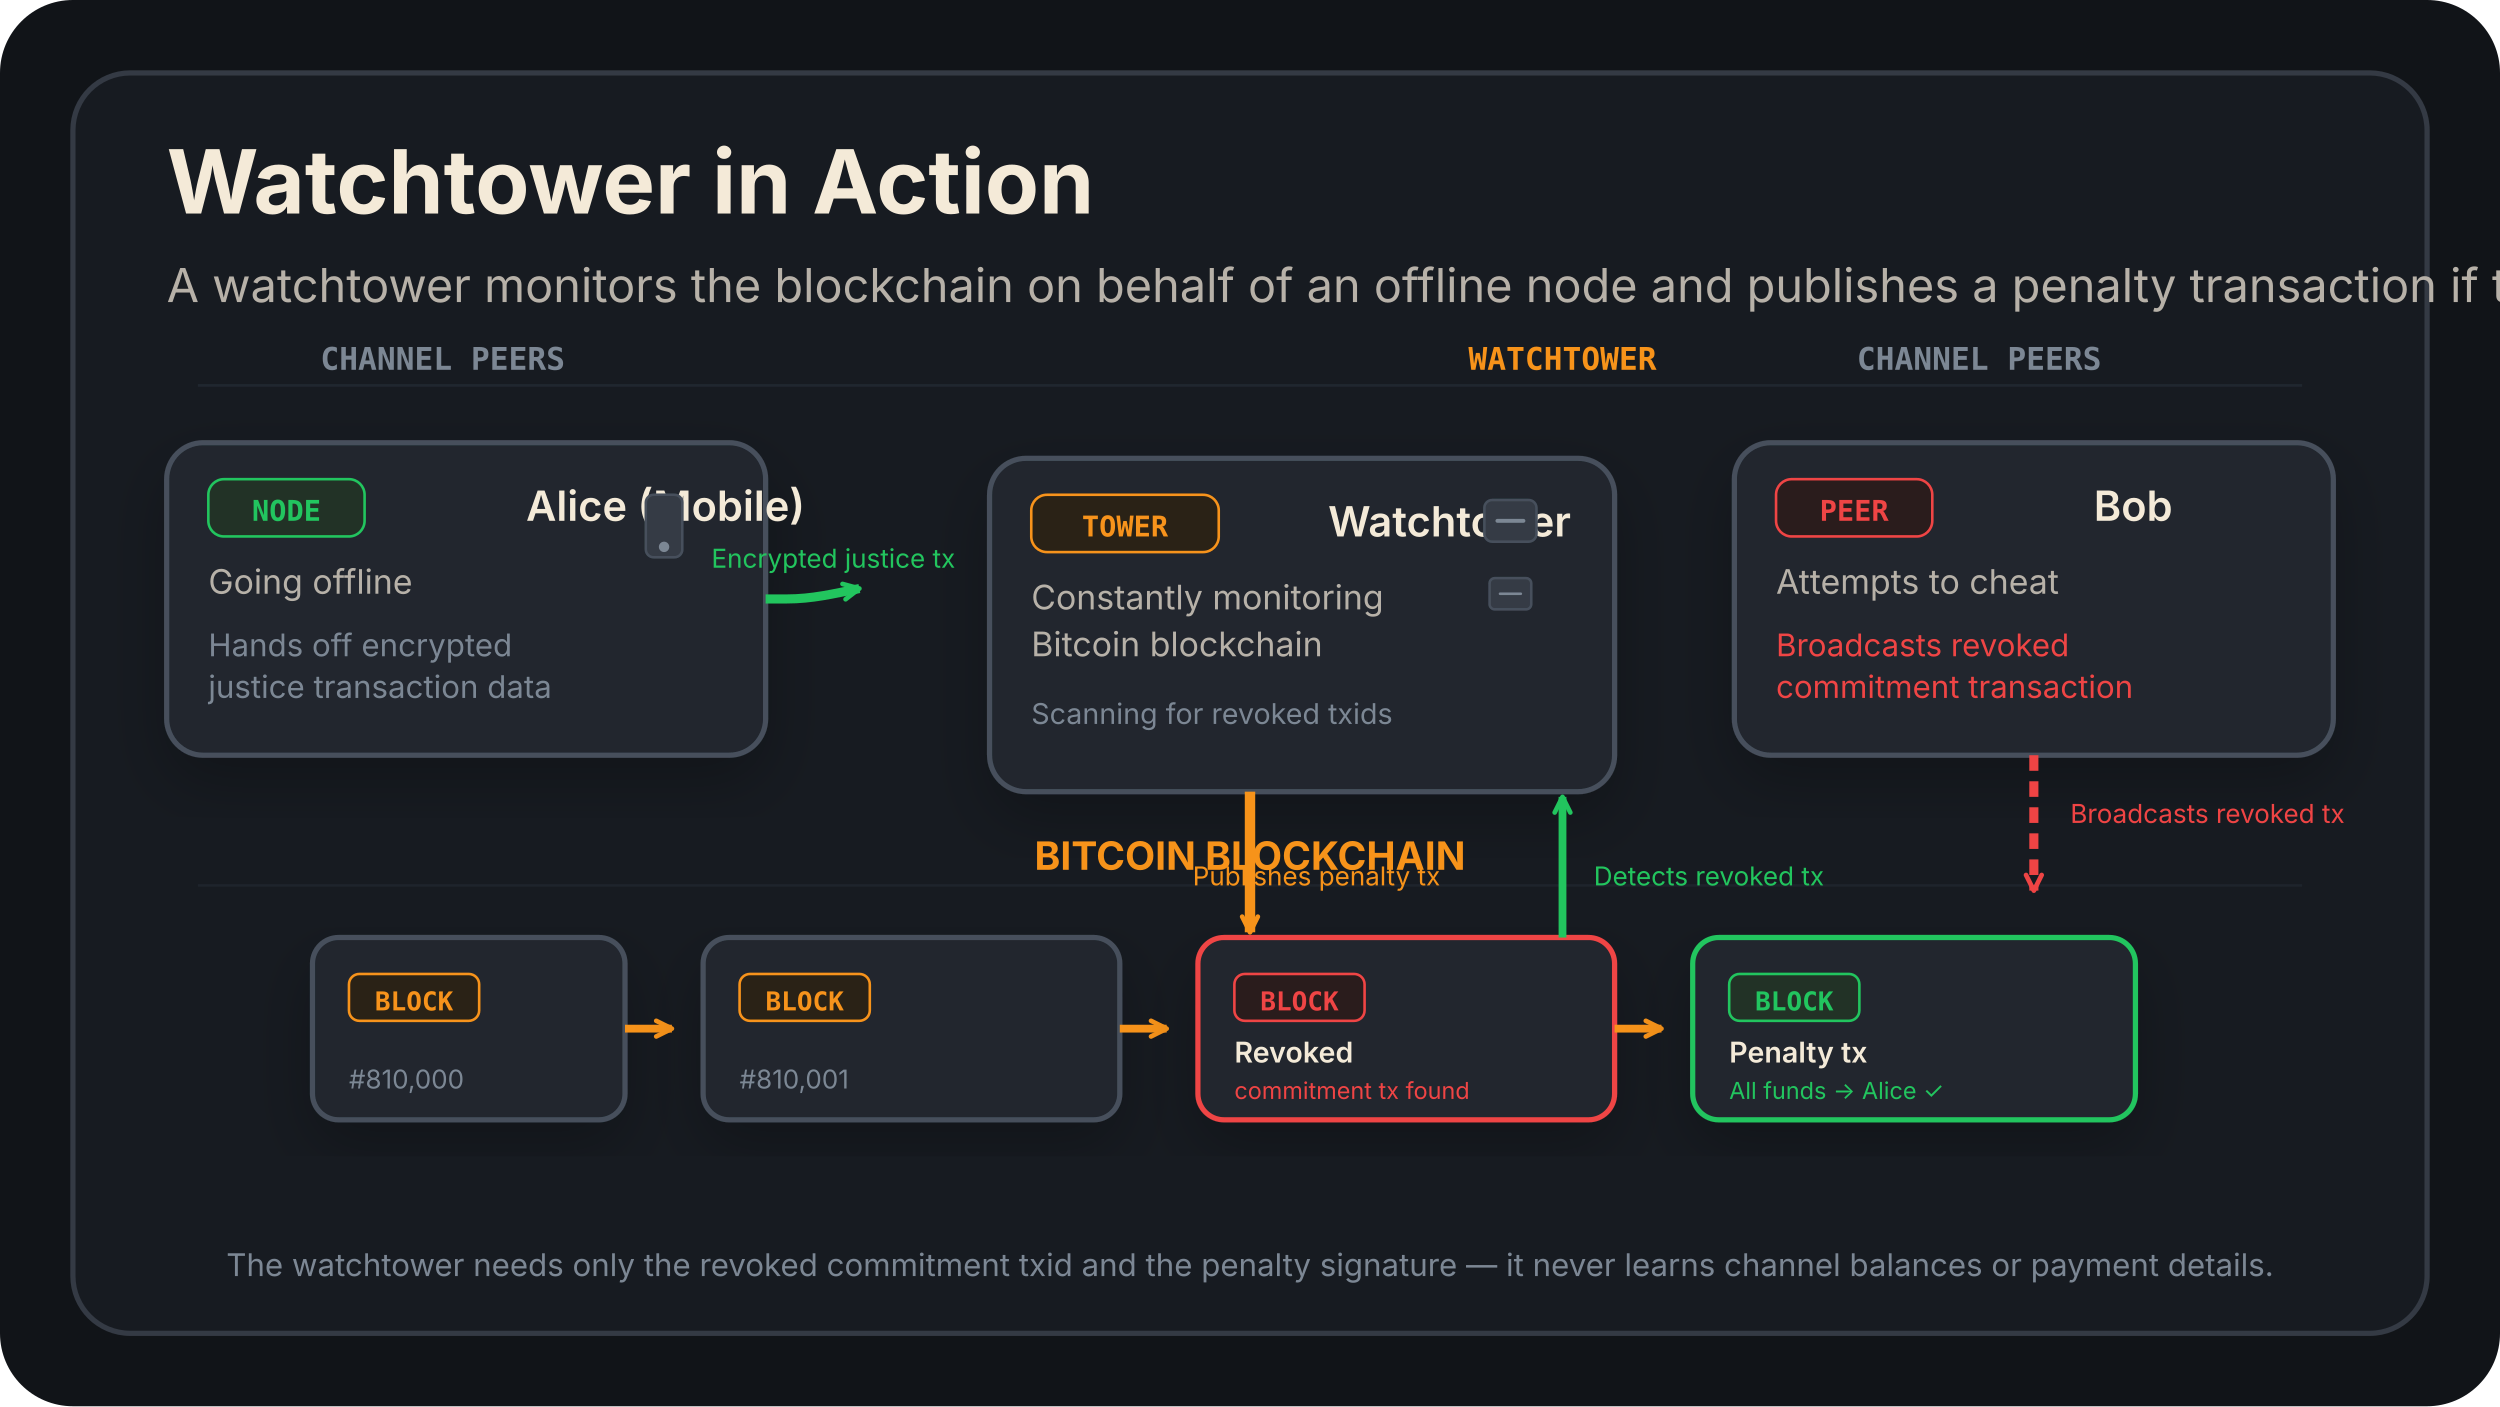
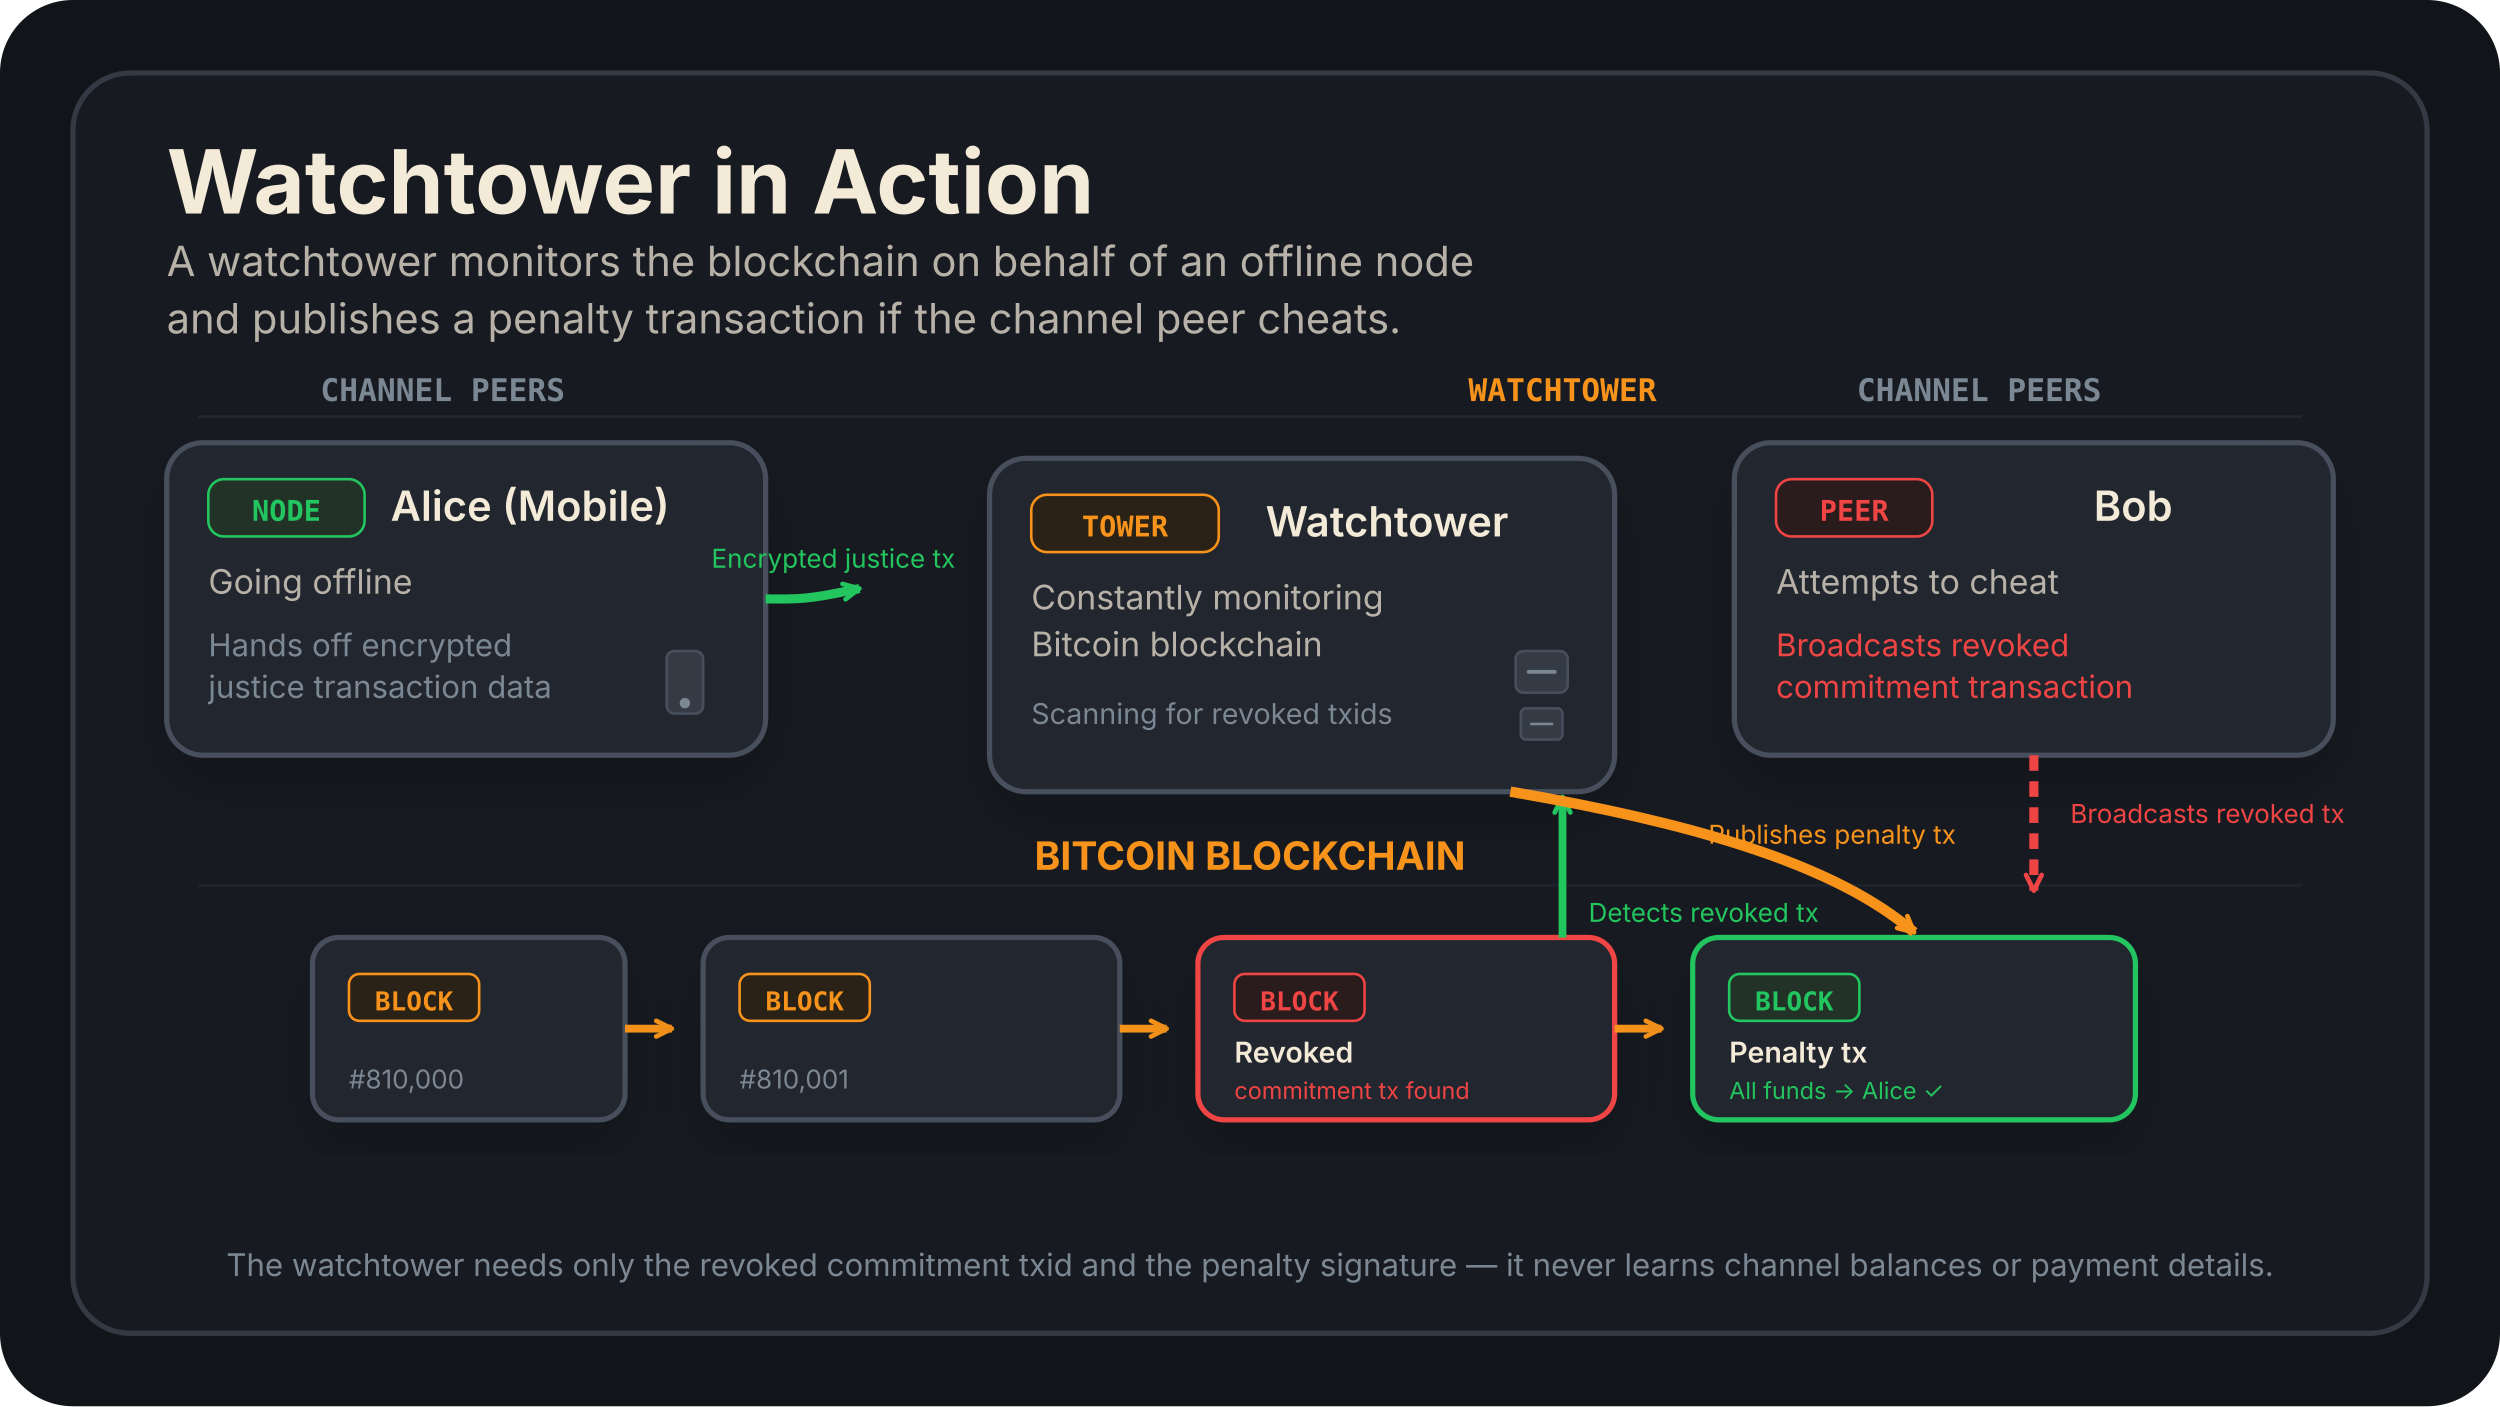
<svg xmlns="http://www.w3.org/2000/svg" width="960" height="540" viewBox="0 0 960 540" fill="none" role="img" aria-labelledby="title desc">
  <defs>
    <marker id="arrow-orange" markerWidth="10" markerHeight="10" refX="8" refY="5" orient="auto" markerUnits="userSpaceOnUse">
      <path d="M2 2L8 5L2 8" fill="none" stroke="#F7931A" stroke-width="1.8" stroke-linecap="round" stroke-linejoin="round" />
    </marker>
    <marker id="arrow-muted" markerWidth="10" markerHeight="10" refX="8" refY="5" orient="auto" markerUnits="userSpaceOnUse">
      <path d="M2 2L8 5L2 8" fill="none" stroke="#7C8794" stroke-width="1.8" stroke-linecap="round" stroke-linejoin="round" />
    </marker>
    <marker id="arrow-green" markerWidth="10" markerHeight="10" refX="8" refY="5" orient="auto" markerUnits="userSpaceOnUse">
      <path d="M2 2L8 5L2 8" fill="none" stroke="#22C55E" stroke-width="1.8" stroke-linecap="round" stroke-linejoin="round" />
    </marker>
    <marker id="arrow-red" markerWidth="10" markerHeight="10" refX="8" refY="5" orient="auto" markerUnits="userSpaceOnUse">
      <path d="M2 2L8 5L2 8" fill="none" stroke="#EF4444" stroke-width="1.8" stroke-linecap="round" stroke-linejoin="round" />
    </marker>
    <marker id="arrow-green-solid" markerWidth="10" markerHeight="10" refX="8" refY="5" orient="auto" markerUnits="userSpaceOnUse">
      <path d="M2 2L8 5L2 8" fill="none" stroke="#22C55E" stroke-width="1.8" stroke-linecap="round" stroke-linejoin="round" />
    </marker>
    <filter id="soft" x="-20%" y="-20%" width="140%" height="140%">
      <feDropShadow dx="0" dy="10" stdDeviation="12" flood-color="#000000" flood-opacity="0.24" />
    </filter>
  </defs>
  <rect width="960" height="540" rx="28" fill="#111418" />
  <rect x="28" y="28" width="904" height="484" rx="22" fill="#171B21" stroke="#343A44" stroke-width="2" />
  <text x="64" y="82" fill="#F4EAD8" font-family="Inter, Arial, sans-serif" font-size="34" font-weight="700">Watchtower in Action</text>
-   <text x="64" y="116" fill="#B7B1A8" font-family="Inter, Arial, sans-serif" font-size="18">A watchtower monitors the blockchain on behalf of an offline node and publishes a penalty transaction if the channel peer cheats.</text>
+   <text x="64" y="106" fill="#B7B1A8" font-family="Inter, Arial, sans-serif" font-size="16">A watchtower monitors the blockchain on behalf of an offline node</text>
+   <text x="64" y="128" fill="#B7B1A8" font-family="Inter, Arial, sans-serif" font-size="16">and publishes a penalty transaction if the channel peer cheats.</text>
  <g stroke="#28313B" stroke-width="1" opacity="0.55">
-     <path d="M76 148H884" />
+     <path d="M76 160H884" />
  </g>
-   <text x="170" y="142" text-anchor="middle" fill="#7C8794" font-family="JetBrains Mono, monospace" font-size="12" font-weight="700">CHANNEL PEERS</text>
-   <text x="600" y="142" text-anchor="middle" fill="#F7931A" font-family="JetBrains Mono, monospace" font-size="12" font-weight="700">WATCHTOWER</text>
-   <text x="760" y="142" text-anchor="middle" fill="#7C8794" font-family="JetBrains Mono, monospace" font-size="12" font-weight="700">CHANNEL PEERS</text>
+   <text x="170" y="154" text-anchor="middle" fill="#7C8794" font-family="JetBrains Mono, monospace" font-size="12" font-weight="700">CHANNEL PEERS</text>
+   <text x="600" y="154" text-anchor="middle" fill="#F7931A" font-family="JetBrains Mono, monospace" font-size="12" font-weight="700">WATCHTOWER</text>
+   <text x="760" y="154" text-anchor="middle" fill="#7C8794" font-family="JetBrains Mono, monospace" font-size="12" font-weight="700">CHANNEL PEERS</text>
  <g filter="url(#soft)">
    <rect x="64" y="170" width="230" height="120" rx="14" fill="#20252D" stroke="#46505C" stroke-width="2" />
    <rect x="80" y="184" width="60" height="22" rx="6" fill="#203327" stroke="#22C55E" stroke-width="1" />
    <text x="110" y="200" text-anchor="middle" fill="#22C55E" font-family="JetBrains Mono, monospace" font-size="11" font-weight="700">NODE</text>
-     <text x="202" y="200" fill="#F4EAD8" font-family="Inter, Arial, sans-serif" font-size="16" font-weight="600">Alice (Mobile)</text>
+     <text x="150" y="200" fill="#F4EAD8" font-family="Inter, Arial, sans-serif" font-size="16" font-weight="600">Alice (Mobile)</text>
    <text x="80" y="228" fill="#B7B1A8" font-family="Inter, Arial, sans-serif" font-size="13">Going offline</text>
    <text x="80" y="252" fill="#7C8794" font-family="Inter, Arial, sans-serif" font-size="12">Hands off encrypted</text>
    <text x="80" y="268" fill="#7C8794" font-family="Inter, Arial, sans-serif" font-size="12">justice transaction data</text>
-     <rect x="248" y="190" width="14" height="24" rx="3" fill="#343A44" stroke="#46505C" stroke-width="1" />
-     <circle cx="255" cy="210" r="2" fill="#7C8794" />
+     <rect x="256" y="250" width="14" height="24" rx="3" fill="#343A44" stroke="#46505C" stroke-width="1" />
+     <circle cx="263" cy="270" r="2" fill="#7C8794" />
  </g>
  <g filter="url(#soft)">
    <rect x="666" y="170" width="230" height="120" rx="14" fill="#20252D" stroke="#46505C" stroke-width="2" />
    <rect x="682" y="184" width="60" height="22" rx="6" fill="#2A1B1B" stroke="#EF4444" stroke-width="1" />
    <text x="712" y="200" text-anchor="middle" fill="#EF4444" font-family="JetBrains Mono, monospace" font-size="11" font-weight="700">PEER</text>
    <text x="804" y="200" fill="#F4EAD8" font-family="Inter, Arial, sans-serif" font-size="16" font-weight="600">Bob</text>
    <text x="682" y="228" fill="#B7B1A8" font-family="Inter, Arial, sans-serif" font-size="13">Attempts to cheat</text>
    <text x="682" y="252" fill="#EF4444" font-family="Inter, Arial, sans-serif" font-size="12">Broadcasts revoked</text>
    <text x="682" y="268" fill="#EF4444" font-family="Inter, Arial, sans-serif" font-size="12">commitment transaction</text>
  </g>
  <g filter="url(#soft)">
    <rect x="380" y="176" width="240" height="128" rx="14" fill="#20252D" stroke="#46505C" stroke-width="2" />
    <rect x="396" y="190" width="72" height="22" rx="6" fill="#2A2116" stroke="#F7931A" stroke-width="1" />
    <text x="432" y="206" text-anchor="middle" fill="#F7931A" font-family="JetBrains Mono, monospace" font-size="11" font-weight="700">TOWER</text>
-     <text x="510" y="206" fill="#F4EAD8" font-family="Inter, Arial, sans-serif" font-size="16" font-weight="600">Watchtower</text>
+     <text x="486" y="206" fill="#F4EAD8" font-family="Inter, Arial, sans-serif" font-size="16" font-weight="600">Watchtower</text>
    <text x="396" y="234" fill="#B7B1A8" font-family="Inter, Arial, sans-serif" font-size="13">Constantly monitoring</text>
    <text x="396" y="252" fill="#B7B1A8" font-family="Inter, Arial, sans-serif" font-size="13">Bitcoin blockchain</text>
    <text x="396" y="278" fill="#7C8794" font-family="Inter, Arial, sans-serif" font-size="11">Scanning for revoked txids</text>
-     <rect x="570" y="192" width="20" height="16" rx="3" fill="#343A44" stroke="#46505C" stroke-width="1" />
-     <path d="M575 200H585" stroke="#7C8794" stroke-width="1.5" stroke-linecap="round" />
-     <rect x="572" y="222" width="16" height="12" rx="2" fill="#343A44" stroke="#46505C" stroke-width="1" />
-     <path d="M576 228H584" stroke="#7C8794" stroke-width="1" stroke-linecap="round" />
+     <rect x="582" y="250" width="20" height="16" rx="3" fill="#343A44" stroke="#46505C" stroke-width="1" />
+     <path d="M587 258H597" stroke="#7C8794" stroke-width="1.5" stroke-linecap="round" />
+     <rect x="584" y="272" width="16" height="12" rx="2" fill="#343A44" stroke="#46505C" stroke-width="1" />
+     <path d="M588 278H596" stroke="#7C8794" stroke-width="1" stroke-linecap="round" />
  </g>
  <path d="M294 230L302 230C312 230 320 228 330 226" stroke="#22C55E" stroke-width="3.5" fill="none" marker-end="url(#arrow-green-solid)" />
  <text x="320" y="218" fill="#22C55E" font-family="Inter, Arial, sans-serif" font-size="10" text-anchor="middle">Encrypted justice tx</text>
  <g stroke="#28313B" stroke-width="1" opacity="0.4">
    <path d="M76 340H884" />
  </g>
  <text x="480" y="334" text-anchor="middle" fill="#F7931A" font-family="Inter, Arial, sans-serif" font-size="15" font-weight="700">BITCOIN BLOCKCHAIN</text>
  <g filter="url(#soft)">
    <rect x="120" y="360" width="120" height="70" rx="10" fill="#20252D" stroke="#46505C" stroke-width="2" />
    <rect x="134" y="374" width="50" height="18" rx="4" fill="#2A2116" stroke="#F7931A" stroke-width="1" />
    <text x="159" y="388" text-anchor="middle" fill="#F7931A" font-family="JetBrains Mono, monospace" font-size="10" font-weight="700">BLOCK</text>
    <text x="134" y="418" fill="#7C8794" font-family="Inter, Arial, sans-serif" font-size="10">#810,000</text>
  </g>
  <path d="M240 395L258 395" stroke="#F7931A" stroke-width="3" marker-end="url(#arrow-orange)" />
  <g filter="url(#soft)">
    <rect x="270" y="360" width="160" height="70" rx="10" fill="#20252D" stroke="#46505C" stroke-width="2" />
    <rect x="284" y="374" width="50" height="18" rx="4" fill="#2A2116" stroke="#F7931A" stroke-width="1" />
    <text x="309" y="388" text-anchor="middle" fill="#F7931A" font-family="JetBrains Mono, monospace" font-size="10" font-weight="700">BLOCK</text>
    <text x="284" y="418" fill="#7C8794" font-family="Inter, Arial, sans-serif" font-size="10">#810,001</text>
  </g>
  <path d="M430 395L448 395" stroke="#F7931A" stroke-width="3" marker-end="url(#arrow-orange)" />
  <g filter="url(#soft)">
    <rect x="460" y="360" width="160" height="70" rx="10" fill="#20252D" stroke="#EF4444" stroke-width="2" />
    <rect x="474" y="374" width="50" height="18" rx="4" fill="#2A1B1B" stroke="#EF4444" stroke-width="1" />
    <text x="499" y="388" text-anchor="middle" fill="#EF4444" font-family="JetBrains Mono, monospace" font-size="10" font-weight="700">BLOCK</text>
    <text x="474" y="408" fill="#F4EAD8" font-family="Inter, Arial, sans-serif" font-size="11" font-weight="600">Revoked</text>
    <text x="474" y="422" fill="#EF4444" font-family="Inter, Arial, sans-serif" font-size="9">commitment tx found</text>
  </g>
  <path d="M620 395L638 395" stroke="#F7931A" stroke-width="3" marker-end="url(#arrow-orange)" />
  <g filter="url(#soft)">
    <rect x="650" y="360" width="170" height="70" rx="10" fill="#20252D" stroke="#22C55E" stroke-width="2" />
    <rect x="664" y="374" width="50" height="18" rx="4" fill="#203327" stroke="#22C55E" stroke-width="1" />
    <text x="689" y="388" text-anchor="middle" fill="#22C55E" font-family="JetBrains Mono, monospace" font-size="10" font-weight="700">BLOCK</text>
    <text x="664" y="408" fill="#F4EAD8" font-family="Inter, Arial, sans-serif" font-size="11" font-weight="600">Penalty tx</text>
    <text x="664" y="422" fill="#22C55E" font-family="Inter, Arial, sans-serif" font-size="9">All funds → Alice ✓</text>
  </g>
  <path d="M781 290L781 310C781 320 781 330 781 342" stroke="#EF4444" stroke-width="3.5" fill="none" marker-end="url(#arrow-red)" stroke-dasharray="6 4" />
  <text x="795" y="316" fill="#EF4444" font-family="Inter, Arial, sans-serif" font-size="10">Broadcasts revoked tx</text>
  <path d="M600 360L600 330C600 320 600 310 600 306" stroke="#22C55E" stroke-width="3" fill="none" marker-end="url(#arrow-green-solid)" />
-   <text x="612" y="340" fill="#22C55E" font-family="Inter, Arial, sans-serif" font-size="10">Detects revoked tx</text>
-   <path d="M480 304L480 330C480 340 480 350 480 358" stroke="#F7931A" stroke-width="4" fill="none" marker-end="url(#arrow-orange)" />
-   <text x="458" y="340" fill="#F7931A" font-family="Inter, Arial, sans-serif" font-size="10">Publishes penalty tx</text>
+   <text x="610" y="354" fill="#22C55E" font-family="Inter, Arial, sans-serif" font-size="10">Detects revoked tx</text>
+   <path d="M580 304C650 316 705 332 735 358" stroke="#F7931A" stroke-width="4" fill="none" marker-end="url(#arrow-orange)" />
+   <text x="656" y="324" fill="#F7931A" font-family="Inter, Arial, sans-serif" font-size="10">Publishes penalty tx</text>
  <text x="480" y="490" text-anchor="middle" fill="#7C8794" font-family="Inter, Arial, sans-serif" font-size="12">The watchtower needs only the revoked commitment txid and the penalty signature — it never learns channel balances or payment details.</text>
</svg>
